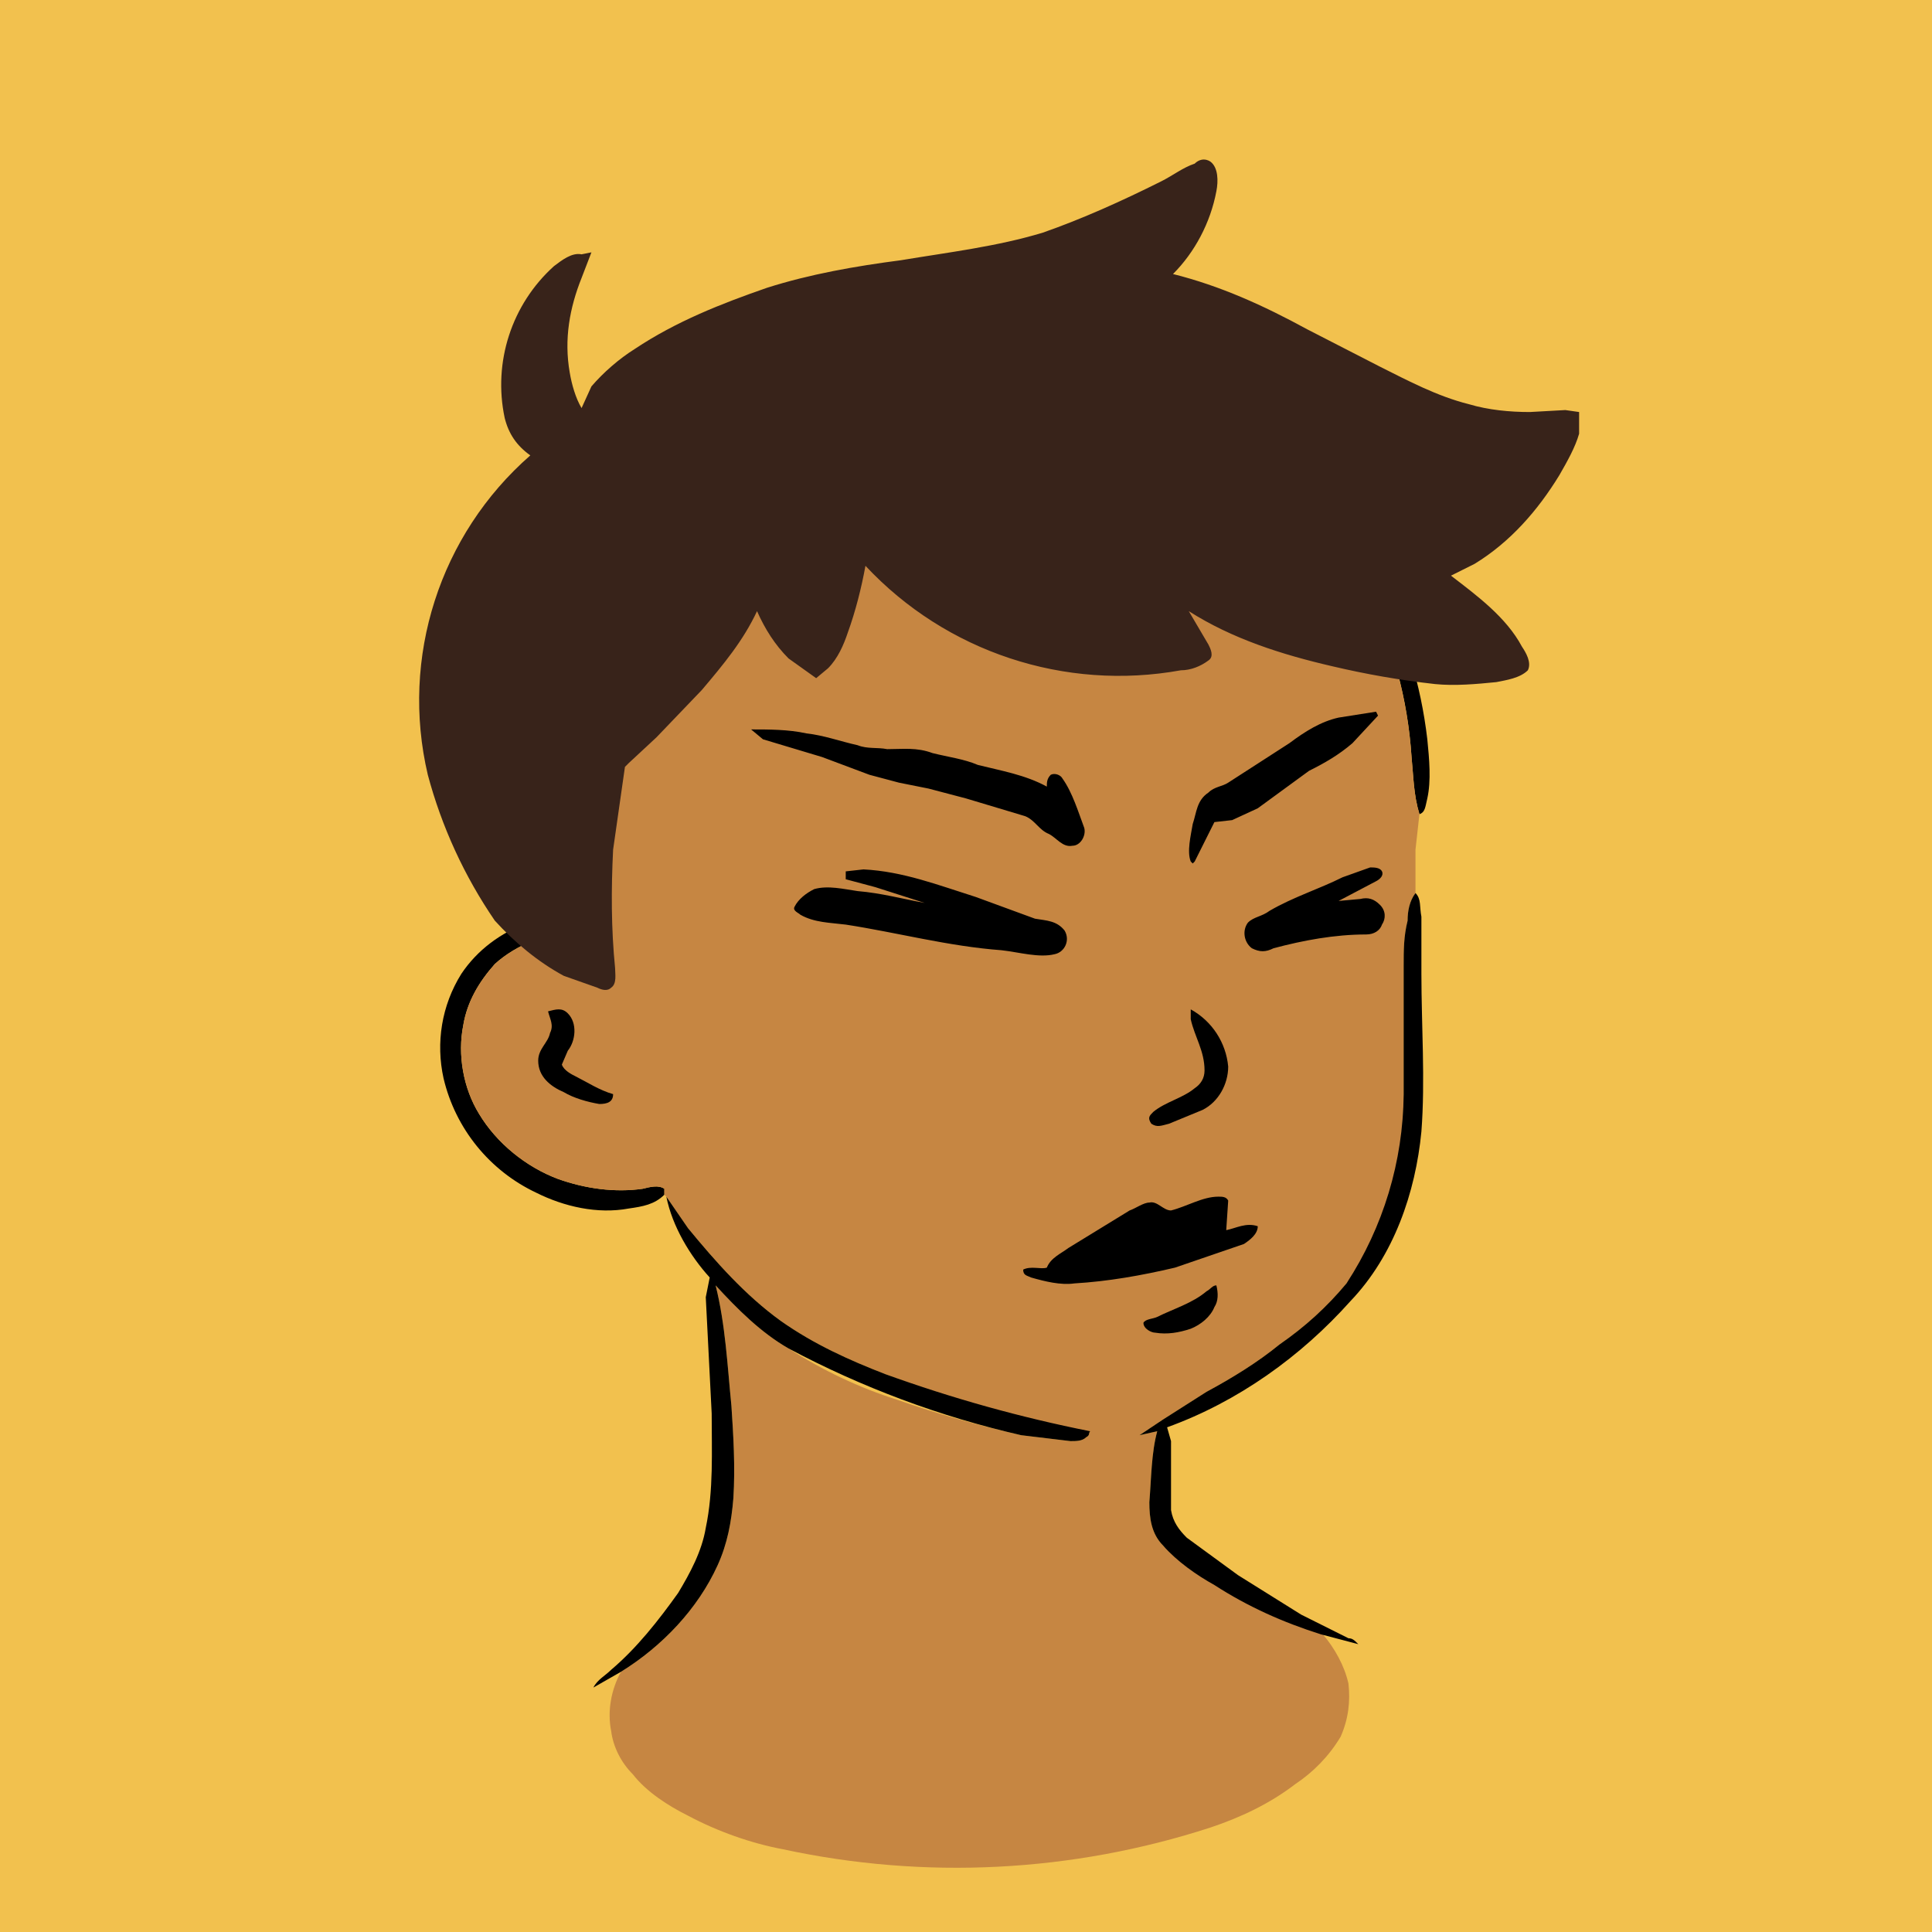
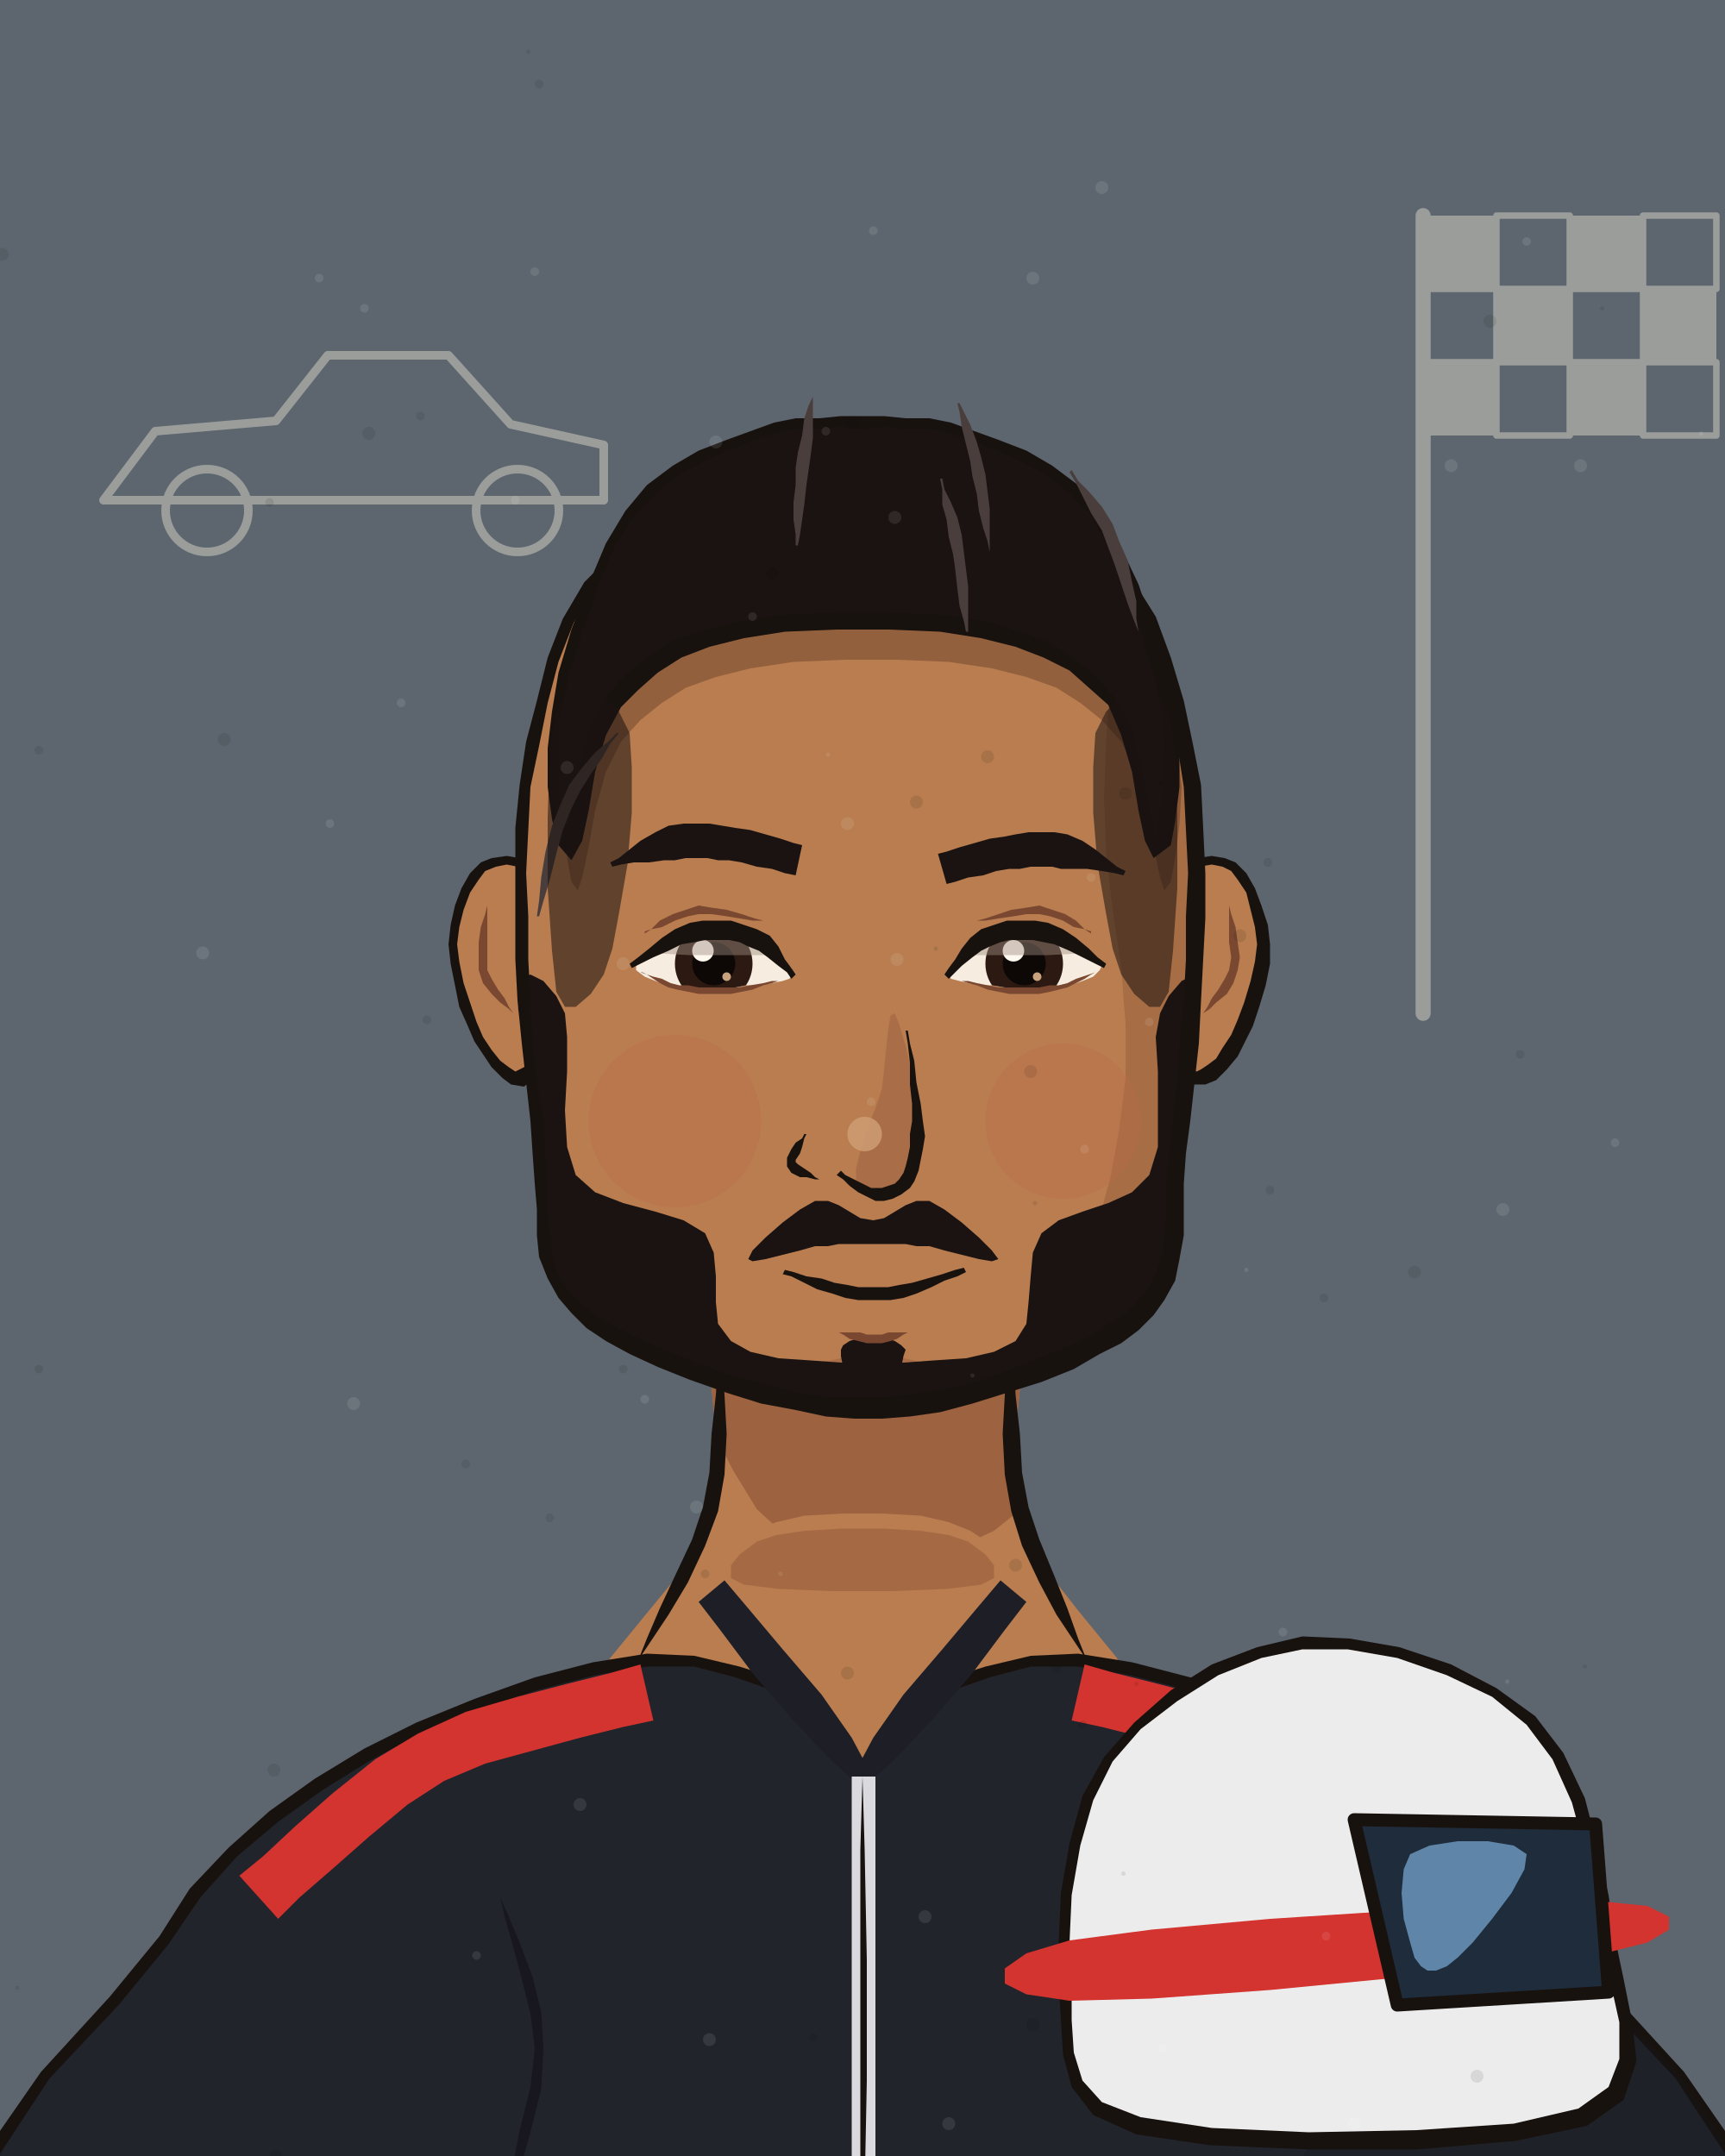
- <svg xmlns="http://www.w3.org/2000/svg" viewBox="0 0 980 980" fill="none" shape-rendering="auto">
-   <mask id="viewboxMask">
-     <rect width="980" height="980" rx="0" ry="0" x="0" y="0" fill="#fff" />
-   </mask>
-   <g mask="url(#viewboxMask)">
-     <rect fill="#f2c14e" width="980" height="980" x="0" y="0" />
-     <g transform="translate(10 -60)">
-       <path d="M495 231a231 231 0 0 1 219 204c1 10 2 21 0 30-1 4-1 7-4 8-3-10-3-19-4-29a220 220 0 0 0-239-205c-42 4-83 19-117 44l-17 13a221 221 0 0 0-78 164c0 23 7 43 15 64h17c3 1 4 4 2 6l-6 2c-15 1-31 7-42 17-8 9-14 19-16 31-3 15 0 32 8 45 9 15 24 27 40 33 14 5 29 7 43 5 4-1 8-2 11 0v3c-5 5-11 6-18 7-16 3-33-1-47-8a86 86 0 0 1-47-58c-4-18-1-37 9-53 8-12 20-21 34-26-7-14-10-28-12-43-2-18-2-35 0-53 1-13 4-25 8-38a227 227 0 0 1 99-122c41-28 92-43 142-41Z" fill="#000" />
-       <path d="M535 244a220 220 0 0 1 171 200c1 10 1 19 4 29l-2 18v22c-3 4-4 9-4 14-2 8-2 15-2 23v65c0 21-3 42-11 61-4 13-10 24-18 35-10 12-21 22-34 31-11 9-24 17-37 24l-22 14-12 8 9-2c-3 11-3 24-4 36 0 8 1 16 7 22a235 235 0 0 0 81 45c6 7 11 16 13 25 1 9 0 18-4 27-6 10-14 18-23 24-13 10-28 17-43 22a417 417 0 0 1-217 11c-16-3-33-9-48-17-10-5-21-12-28-21-6-6-10-14-11-22-2-10 0-21 5-30 21-13 39-32 49-54 5-11 7-22 8-34 1-16 0-32-1-47-2-20-3-41-8-61 11 12 23 24 37 32 17 11 36 20 55 26 20 7 41 13 63 18l25 3c3 0 6 0 8-2 2-1 1-2 2-3l-17-2c-29-7-58-16-87-27-18-7-36-15-53-27-18-13-33-30-47-47l-11-16-1-1v-3c-3-2-7-1-11 0-14 2-29 0-43-5-16-6-31-18-40-33-8-13-11-30-8-45 2-12 8-22 16-31 11-10 27-16 42-17l6-2c2-2 1-5-2-6h-17c-8-21-15-41-15-64-1-14 2-27 5-41a221 221 0 0 1 73-123l17-13a230 230 0 0 1 185-39Z" fill="#c68642" />
-       <path d="M708 513c3 3 2 7 3 12v29c0 26 2 54 0 80-3 31-14 63-36 86-25 28-57 51-93 64l2 7v35c1 6 4 10 8 14l26 19 32 20 24 12c2 0 3 1 5 3l-19-5c-19-6-37-14-54-25-9-5-19-12-26-20-6-6-7-14-7-22 1-12 1-25 4-36l-9 2 12-8 22-14c13-7 26-15 37-24 13-9 24-19 34-31a178 178 0 0 0 29-96v-65c0-8 0-15 2-23 0-5 1-10 4-14ZM278 574c5 5 4 14 0 19l-3 7c1 3 5 5 7 6 6 3 12 7 19 9 0 4-3 5-7 5-6-1-13-3-18-6-7-3-13-8-13-16 0-6 5-9 6-14 2-4 0-7-1-11 4-1 7-2 10 1ZM328 667l11 16c14 17 29 34 47 47 17 12 35 20 53 27a714 714 0 0 0 104 29c-1 1 0 2-2 3-2 2-5 2-8 2l-25-3a478 478 0 0 1-118-44c-14-8-26-20-37-32 5 20 6 41 8 61 1 15 2 31 1 47-1 12-3 23-8 34-10 22-28 41-49 54l-14 8c2-4 6-6 9-9 13-11 24-25 34-39 6-10 12-21 14-33 4-19 3-39 3-58l-3-59 2-10c-10-11-19-26-22-41Z" fill="#000" />
-       <path d="M685 500c2 0 5 0 6 2s-1 4-3 5l-19 10 11-1c4-1 7 0 10 3s3 7 1 10c-1 3-4 5-8 5-16 0-32 3-47 7-4 2-7 2-11 0-4-3-5-9-2-13 3-3 7-3 11-6 12-7 25-11 37-17l14-5ZM428 501c20 1 38 8 57 14l30 11c6 1 11 1 15 6 3 5 0 11-5 12-8 2-18-1-27-2-27-2-53-9-79-13-8-1-16-1-23-5-1-1-4-2-3-4 2-4 6-7 10-9 7-2 15 0 22 1 12 1 23 4 34 6l-25-8-15-4v-4l9-1Z" fill="#000000" />
-       <path d="m688 421 1 2-13 14c-7 6-14 10-22 14l-26 19-13 6-9 1-10 20-1 1-1-1c-2-5 0-13 1-19 2-6 2-12 8-16 3-3 7-3 10-5l31-20c8-6 16-11 25-13l19-3ZM371 430c9 0 19 0 28 2 9 1 17 4 26 6 5 2 10 1 15 2 8 0 15-1 23 2 8 2 16 3 23 6 12 3 24 5 35 11 0-2 0-4 2-6 2-1 5 0 6 2 5 7 8 17 11 25 1 4-2 9-6 9-5 1-8-4-12-6-5-2-7-7-12-9l-30-9-19-5-15-3-15-4-24-9-30-9-6-5Z" fill="#000000" />
-       <path d="M594 572a37 37 0 0 1 19 29c0 9-5 18-13 22l-17 7c-4 1-6 2-9 0-2-3-1-4 1-6 6-5 15-7 21-12 3-2 5-5 5-9 0-10-5-17-7-26v-5Z" fill="#000000" />
-       <path d="M608 667c2 0 4 0 5 2l-1 15c5-1 10-4 16-2 0 4-4 7-7 9l-35 12c-17 4-34 7-51 8-7 1-15-1-22-3-2-1-4-1-4-4 4-2 9 0 12-1 2-5 7-7 11-10l31-19c3-1 7-4 10-4 4-1 7 4 11 4 8-2 16-7 24-7ZM607 712c1 4 1 8-1 11-2 5-7 9-12 11-6 2-12 3-18 2-2 0-6-2-6-5 1-2 5-2 7-3 8-4 18-7 25-13 2-1 3-3 5-3Z" fill="#000000" />
-       <path d="M604 142c4 3 4 10 3 15-3 16-11 31-22 42 24 6 46 16 68 28l37 19c14 7 29 15 45 19 10 3 21 4 31 4l18-1 7 1v11c-2 7-6 14-10 21-11 18-25 34-43 45l-12 6c13 10 28 21 36 36 2 3 5 8 3 12-4 4-11 5-16 6-10 1-21 2-31 1-18-2-35-5-52-9-26-6-51-14-73-28l10 17c1 2 3 6 0 8-4 3-9 5-14 5a176 176 0 0 1-160-53c-2 11-5 23-9 34-2 6-5 13-10 18l-6 5-14-10c-7-7-12-15-16-24-7 15-17 27-28 40l-23 24-14 13-2 2-6 42c-1 20-1 40 1 60 0 3 1 8-2 10-2 2-5 1-7 0l-17-6c-13-7-25-17-35-28a241 241 0 0 1-34-74 165 165 0 0 1 52-162c-7-5-11-11-13-19a81 81 0 0 1 25-77c4-3 9-7 14-6l5-1-5 13c-6 15-9 31-6 48 1 6 3 13 6 18l5-11c6-7 14-14 22-19 21-14 44-23 67-31 22-7 45-11 68-14 24-4 49-7 72-14 20-7 40-16 60-26 6-3 11-7 17-9 2-2 5-3 8-1Z" fill="#38231a" />
-     </g>
-     <g transform="translate(10 -60)" />
-   </g>
+ <svg xmlns="http://www.w3.org/2000/svg" viewBox="0 0 800 1000" role="img">
+   <rect width="800" height="1000" fill="#5d666f" />
+   <g transform="translate(160 200) rotate(0) scale(0.8)">
+     <path d="M-140 40L-110 0L-40 -6L-10 -44L60 -44L96 -4L150 8L150 40L-140 40" fill="none" stroke="#9b9d9b" stroke-width="5" stroke-linecap="round" stroke-linejoin="round" />
+     <circle cx="-80" cy="46" r="24" fill="none" stroke="#9b9d9b" stroke-width="5" />
+     <circle cx="100" cy="46" r="24" fill="none" stroke="#9b9d9b" stroke-width="5" />
+   </g>
+   <path d="M660 470L660 100" fill="none" stroke="#9b9d9b" stroke-width="7" stroke-linecap="round" stroke-linejoin="round" />
+   <rect x="660" y="100" width="34" height="34" fill="#9b9d9b" />
+   <path d="M694 100L728 100L728 134L694 134L694 100" fill="none" stroke="#9b9d9b" stroke-width="3" stroke-linecap="round" stroke-linejoin="round" />
+   <rect x="728" y="100" width="34" height="34" fill="#9b9d9b" />
+   <path d="M762 100L796 100L796 134L762 134L762 100" fill="none" stroke="#9b9d9b" stroke-width="3" stroke-linecap="round" stroke-linejoin="round" />
+   <path d="M660 134L694 134L694 168L660 168L660 134" fill="none" stroke="#9b9d9b" stroke-width="3" stroke-linecap="round" stroke-linejoin="round" />
+   <rect x="694" y="134" width="34" height="34" fill="#9b9d9b" />
+   <path d="M728 134L762 134L762 168L728 168L728 134" fill="none" stroke="#9b9d9b" stroke-width="3" stroke-linecap="round" stroke-linejoin="round" />
+   <rect x="762" y="134" width="34" height="34" fill="#9b9d9b" />
+   <rect x="660" y="168" width="34" height="34" fill="#9b9d9b" />
+   <path d="M694 168L728 168L728 202L694 202L694 168" fill="none" stroke="#9b9d9b" stroke-width="3" stroke-linecap="round" stroke-linejoin="round" />
+   <rect x="728" y="168" width="34" height="34" fill="#9b9d9b" />
+   <path d="M762 168L796 168L796 202L762 202L762 168" fill="none" stroke="#9b9d9b" stroke-width="3" stroke-linecap="round" stroke-linejoin="round" />
+   <path d="M335 570L327 588L327 614L330 644L333 674L331 700L320 724L301 747L283 769L274 787L282 800L315 808L369 812L430 812L484 808L518 800L526 787L518 769L500 747L482 724L471 700L470 674L473 644L476 614L476 588L467 570L447 560L417 554L385 554L355 560Z" fill="#b97d50" />
+   <clipPath id="c3">
+     <path d="M335 570L327 588L327 614L330 644L333 674L331 700L320 724L301 747L283 769L274 787L282 800L315 808L369 812L430 812L484 808L518 800L526 787L518 769L500 747L482 724L471 700L470 674L473 644L476 614L476 588L467 570L447 560L417 554L385 554L355 560Z" />
+   </clipPath>
+   <g clip-path="url(#c3)">
+     <path d="M321 590L344 581L379 577L420 578L457 582L481 590L492 605L495 626L492 650L486 673L479 690L471 702L461 710L448 716L434 720L421 722L407 722L392 721L377 718L363 711L351 700L340 682L327 657L318 630L314 606Z" fill="#9d623f" />
+   </g>
+   <path d="M334 620L333 631L332 647L330 665L329 683L326 699L321 714L313 731L306 746L300 760L296 770L296 770L302 761L310 749L319 734L327 717L333 701L336 684L337 665L336 647L335 631L335 620Z" fill="#18120f" />
+   <path d="M468 620L467 631L466 647L465 665L466 684L469 701L474 717L482 734L490 749L498 761L504 770L504 770L500 760L495 746L489 731L482 714L477 699L474 683L473 665L471 647L470 631L469 620Z" fill="#18120f" />
+   <path d="M40 1050L-2 1029L-3 998L21 963L53 928L76 900L91 878L108 859L127 842L148 827L170 814L194 801L221 790L248 781L275 774L300 770L322 771L342 775L361 782L380 788L400 790L420 788L439 782L458 775L478 771L500 770L525 774L552 781L579 790L606 801L630 814L652 827L673 842L692 859L709 878L724 900L747 928L779 963L803 998L802 1029L760 1050L652 1062L490 1068L310 1068L148 1062Z" fill="#22242c" />
+   <path fill-rule="evenodd" d="M41 1046L0 1027L0 999L23 964L55 930L78 902L93 880L110 861L129 845L150 830L171 817L195 804L222 793L249 784L276 777L300 773L322 773L341 778L361 785L380 790L400 793L420 790L439 785L459 778L478 773L500 773L524 777L551 784L578 793L605 804L629 817L650 830L671 845L690 861L707 880L722 902L745 930L777 964L800 999L798 1025L759 1045L652 1057L490 1063L310 1063L148 1057ZM39 1054L-5 1031L-6 997L19 961L51 926L74 898L88 876L106 857L125 840L146 825L169 811L193 799L220 788L248 778L275 771L300 767L322 768L343 773L362 779L381 785L400 787L419 785L438 779L457 773L478 768L500 767L525 771L552 778L580 788L607 799L631 811L654 825L675 840L694 857L712 876L726 898L749 926L781 961L806 997L806 1032L761 1055L653 1067L490 1073L310 1073L147 1067Z" fill="#18120f" />
+   <clipPath id="c2">
+     <path d="M40 1050L-2 1029L-3 998L21 963L53 928L76 900L91 878L108 859L127 842L148 827L170 814L194 801L221 790L248 781L275 774L300 770L322 771L342 775L361 782L380 788L400 790L420 788L439 782L458 775L478 771L500 770L525 774L552 781L579 790L606 801L630 814L652 827L673 842L692 859L709 878L724 900L747 928L779 963L803 998L802 1029L760 1050L652 1062L490 1068L310 1068L148 1062Z" />
+   </clipPath>
+   <g clip-path="url(#c2)">
+     <path d="M129 890L139 880L154 867L171 852L189 837L206 826L225 818L247 812L269 806L289 801L303 798L297 772L283 776L263 781L240 787L216 794L194 804L174 816L154 832L137 847L122 861L111 870Z" fill="#d3342f" />
+     <path d="M689 870L678 861L663 847L646 832L626 816L606 804L584 794L560 787L537 781L517 776L503 772L497 798L511 801L531 806L553 812L575 818L594 826L611 837L629 852L646 867L661 880L671 890Z" fill="#d3342f" />
+     <path d="M560 780L590 785L641 801L700 824L754 852L790 880L808 912L816 951L815 991L806 1026L790 1050L760 1063L717 1069L669 1069L626 1062L600 1050L595 1029L605 999L622 965L636 930L640 900L627 871L602 839L575 811L558 789Z" fill="#181720" opacity="0.26" />
+     <path d="M230 1040L234 1028L240 1010L246 989L251 969L252 950L251 933L247 917L241 901L236 889L232 880L232 880L234 889L238 903L242 918L246 934L248 950L246 968L241 988L237 1009L233 1027L230 1040Z" fill="#181720" />
+   </g>
+   <path d="M334 742L341 757L354 778L369 798L385 814L400 820L415 814L431 798L446 778L459 757L466 742L468 732L465 723L459 716L450 710L440 706L427 703L409 702L391 702L373 703L360 706L350 710L341 716L335 723L332 732Z" fill="#b97d50" />
+   <path d="M345 735L361 737L386 738L414 738L439 737L455 735L461 732L461 726L457 721L449 715L440 712L427 710L410 709L390 709L373 710L360 712L351 715L343 721L339 726L339 732Z" fill="#9d623f" opacity="0.7" />
+   <path d="M324 743L334 756L349 776L367 797L384 815L397 827L403 821L395 806L381 786L363 765L347 746L336 733Z" fill="#1d1e26" />
+   <path d="M464 733L453 746L437 765L419 786L405 806L397 821L403 827L416 815L433 797L451 776L466 756L476 743Z" fill="#1d1e26" />
+   <path d="M395 824L395 858L395 909L395 965L395 1016L395 1050L406 1050L406 1016L406 965L406 909L406 858L406 824Z" fill="#d9d9de" />
+   <path d="M400 824L399 858L399 909L399 965L399 1016L400 1050L400 1050L401 1016L402 965L402 909L401 858L400 824Z" fill="#18120f" />
+   <path d="M250 408L246 403L241 400L235 399L229 400L224 402L220 406L216 413L213 421L211 430L210 438L211 447L213 456L216 466L219 475L222 482L226 488L230 493L234 498L238 500L242 500L246 498L249 493L252 487L255 479L256 470L257 459L256 445L255 430L253 417Z" fill="#b97d50" />
+   <path fill-rule="evenodd" d="M252 407L247 401L241 398L235 397L228 398L223 400L218 405L214 412L211 420L209 429L208 438L209 447L211 457L213 467L217 476L220 483L224 489L228 495L233 500L237 503L243 504L248 500L252 495L256 488L258 480L259 470L260 459L259 445L258 430L256 417ZM248 409L245 404L240 402L235 401L230 402L225 404L222 408L218 414L215 422L213 430L212 438L213 446L215 456L218 465L221 474L224 481L228 487L232 492L236 495L239 497L241 496L243 495L246 491L249 485L251 478L253 470L253 459L253 445L252 431L250 418Z" fill="#18120f" />
+   <path d="M226 420L225 424L223 430L222 437L222 444L222 450L224 456L228 461L232 465L236 468L238 470L238 470L236 467L234 463L231 459L228 454L226 450L226 444L226 437L226 430L226 424L226 420Z" fill="#7a4830" />
+   <path d="M546 408L550 403L556 400L562 399L567 400L572 402L576 406L580 413L583 421L585 430L586 438L586 447L584 456L581 466L577 475L574 482L571 488L566 493L562 498L558 500L554 500L551 498L547 493L544 487L542 479L540 470L540 459L540 445L541 430L543 417Z" fill="#b97d50" />
+   <path fill-rule="evenodd" d="M548 409L552 404L556 402L562 401L567 402L571 404L574 408L578 414L580 422L582 430L583 438L582 446L580 455L577 465L574 473L571 480L567 486L564 491L560 494L557 496L555 497L552 496L549 492L546 486L544 478L542 470L542 459L542 445L543 431L545 418ZM544 407L549 401L555 398L562 397L568 398L573 400L578 405L582 412L585 420L588 429L589 438L589 447L587 457L584 467L581 476L577 484L574 490L569 496L564 501L559 503L553 503L549 499L545 494L542 487L539 479L538 470L538 459L538 445L539 430L541 417Z" fill="#18120f" />
+   <path d="M570 420L570 424L570 430L570 437L571 444L570 450L568 454L565 459L562 463L560 467L558 470L558 470L561 468L564 465L569 461L572 456L574 450L575 444L574 437L573 430L571 424L570 420Z" fill="#7a4830" />
+   <path d="M400 232L424 233L448 236L472 241L493 248L511 258L524 271L533 288L540 306L545 326L550 345L553 364L554 385L555 405L555 425L554 445L553 464L552 483L550 502L548 519L546 535L545 549L545 561L544 573L543 583L540 592L536 600L531 607L525 613L517 618L508 624L496 630L481 636L466 642L450 647L435 650L422 652L409 653L396 653L383 652L370 650L354 647L338 642L322 636L306 630L293 624L283 618L274 613L267 607L261 600L256 592L253 583L252 573L251 561L251 549L250 535L249 519L247 502L245 483L243 464L242 445L242 425L241 405L242 385L243 364L247 345L251 326L257 306L264 288L273 271L286 258L304 248L327 241L351 236L376 233Z" fill="#b97d50" />
+   <clipPath id="c4">
+     <path d="M400 232L424 233L448 236L472 241L493 248L511 258L524 271L533 288L540 306L545 326L550 345L553 364L554 385L555 405L555 425L554 445L553 464L552 483L550 502L548 519L546 535L545 549L545 561L544 573L543 583L540 592L536 600L531 607L525 613L517 618L508 624L496 630L481 636L466 642L450 647L435 650L422 652L409 653L396 653L383 652L370 650L354 647L338 642L322 636L306 630L293 624L283 618L274 613L267 607L261 600L256 592L253 583L252 573L251 561L251 549L250 535L249 519L247 502L245 483L243 464L242 445L242 425L241 405L242 385L243 364L247 345L251 326L257 306L264 288L273 271L286 258L304 248L327 241L351 236L376 233Z" />
+   </clipPath>
+   <g clip-path="url(#c4)">
+     <path d="M590 250L597 318L602 419L605 531L602 632L590 700L563 730L523 737L479 728L441 713L420 700L420 688L433 671L455 652L476 631L492 610L501 590L509 568L515 546L519 524L522 500L522 475L520 449L516 422L513 396L512 370L513 343L515 316L518 289L523 266L530 250L540 235L554 220L568 212L581 219Z" fill="#9d623f" opacity="0.62" />
+     <path d="M262 348L266 330L272 310L279 290L287 271L296 256L306 245L317 236L329 230L342 224L353 220L363 217L374 215L384 214L394 214L404 214L414 214L424 214L434 215L445 217L455 220L466 224L479 230L491 236L502 245L512 256L521 271L529 290L536 310L542 330L546 348L548 365L547 382L545 398L543 409L540 413L538 407L535 393L532 376L527 358L520 344L511 334L501 326L490 319L476 314L460 310L440 307L416 306L392 306L368 307L348 310L332 314L318 319L307 326L297 334L288 344L281 358L276 376L273 393L270 407L268 413L265 409L263 398L261 382L260 365Z" fill="#3a1a14" opacity="0.3" />
+     <circle cx="313" cy="520" r="40" fill="#be6a49" opacity="0.32" />
+     <circle cx="493" cy="520" r="36" fill="#be6a49" opacity="0.32" />
+     <path d="M363 640L367 637L375 633L385 631L395 629L405 628L414 629L424 631L434 633L442 637L447 640L448 644L448 649L445 654L441 659L435 662L425 664L412 665L397 665L384 664L375 662L368 659L364 654L361 649L361 644Z" fill="#9d623f" opacity="0.55" />
+   </g>
+   <clipPath id="c5">
+     <path d="M400 232L424 233L448 236L472 241L493 248L511 258L524 271L533 288L540 306L545 326L550 345L553 364L554 385L555 405L555 425L554 445L553 464L552 483L550 502L548 519L546 535L545 549L545 561L544 573L543 583L540 592L536 600L531 607L525 613L517 618L508 624L496 630L481 636L466 642L450 647L435 650L422 652L409 653L396 653L383 652L370 650L354 647L338 642L322 636L306 630L293 624L283 618L274 613L267 607L261 600L256 592L253 583L252 573L251 561L251 549L250 535L249 519L247 502L245 483L243 464L242 445L242 425L241 405L242 385L243 364L247 345L251 326L257 306L264 288L273 271L286 258L304 248L327 241L351 236L376 233Z" />
+   </clipPath>
+   <g clip-path="url(#c5)">
+     <path d="M236 462L231 480L226 506L222 536L222 565L228 590L243 610L264 629L289 645L315 658L340 668L364 674L388 677L412 677L436 674L460 668L485 658L511 645L536 629L557 610L572 590L578 565L578 536L574 506L569 480L564 462L560 454L554 452L548 455L542 462L538 470L536 481L537 497L537 515L537 532L533 545L525 553L514 558L502 562L491 566L483 572L479 581L478 592L477 604L476 614L471 622L461 627L448 630L433 631L419 632L405 632L390 632L376 631L361 630L348 627L339 622L333 614L332 604L332 592L331 581L327 572L317 566L304 562L289 558L276 553L267 545L263 532L262 515L263 497L263 481L262 470L258 462L252 455L246 452L240 454Z" fill="#1a1311" />
+     <path d="M347 584L349 580L355 574L363 567L371 561L378 557L384 557L389 559L394 562L399 565L405 566L410 565L415 562L420 559L425 557L431 557L438 561L446 567L454 574L460 580L463 584L460 585L454 584L446 582L438 580L431 578L425 578L420 577L415 577L410 577L405 577L399 577L394 577L389 577L384 578L378 578L371 580L363 582L355 584L349 585Z" fill="#1a1311" />
+     <path d="M390 626L391 624L394 622L397 621L401 620L405 620L408 620L412 621L415 622L418 624L420 626L419 629L418 634L415 639L413 643L411 646L408 648L406 648L403 648L401 648L399 646L396 643L394 639L391 634L390 629Z" fill="#1a1311" />
+   </g>
+   <path fill-rule="evenodd" d="M400 235L423 236L448 239L471 243L492 251L509 260L522 273L530 289L537 307L542 327L546 346L549 365L550 385L551 405L550 425L550 445L549 464L547 483L546 501L544 519L542 535L541 549L541 561L540 572L539 582L536 590L532 598L527 604L522 609L514 614L505 620L494 625L479 631L464 637L449 642L434 645L421 647L409 648L396 648L384 648L370 646L355 642L339 638L323 632L308 626L295 620L285 615L276 610L269 604L263 598L259 591L256 582L255 572L254 561L254 549L253 535L252 519L249 502L247 483L246 464L245 445L245 425L244 405L245 385L246 365L250 346L254 326L259 307L266 289L275 273L288 260L305 251L327 243L352 239L376 236ZM400 229L424 230L449 233L473 238L495 245L513 256L526 270L536 286L543 305L549 325L553 344L557 364L558 384L559 405L559 426L558 445L557 464L556 484L554 502L552 520L550 535L549 549L549 562L549 573L547 584L545 594L540 603L535 610L528 617L520 623L510 628L498 635L483 641L467 646L451 651L436 655L422 657L409 658L396 658L383 657L369 654L353 651L337 646L320 640L305 634L292 628L281 622L272 616L265 609L259 602L254 593L250 583L249 573L249 561L248 549L247 535L246 520L244 502L242 484L240 464L239 445L239 425L239 405L239 384L241 364L244 344L249 325L254 305L261 287L271 270L285 256L303 245L326 238L351 233L376 230Z" fill="#18120f" />
+   <path d="M368 452L367 449L364 446L359 442L354 438L349 435L344 434L339 433L333 432L327 432L321 433L315 435L308 438L302 441L297 445L295 448L295 450L299 453L304 455L309 457L315 458L320 459L327 459L334 459L341 458L346 457L352 457L358 456L363 455L366 454Z" fill="#f6ecdf" />
+   <clipPath id="c6">
+     <path d="M368 452L367 449L364 446L359 442L354 438L349 435L344 434L339 433L333 432L327 432L321 433L315 435L308 438L302 441L297 445L295 448L295 450L299 453L304 455L309 457L315 458L320 459L327 459L334 459L341 458L346 457L352 457L358 456L363 455L366 454Z" />
+   </clipPath>
+   <g clip-path="url(#c6)">
+     <circle cx="331" cy="447" r="18" fill="#2c1a12" />
+     <circle cx="331" cy="447" r="10" fill="#0d0806" />
+     <circle cx="326" cy="441" r="5" fill="#fff8ee" />
+     <circle cx="337" cy="453" r="2" fill="#c9a27d" />
+     <path d="M375 427L362 426L342 425L320 425L301 426L287 427L280 429L277 432L277 435L280 438L287 440L301 442L320 443L342 443L362 443L375 442L382 440L385 436L385 433L382 429Z" fill="#9f8f83" opacity="0.45" />
+   </g>
+   <path d="M369 452L367 449L364 445L361 439L357 434L351 431L345 429L339 427L333 427L326 427L320 428L313 431L307 435L301 440L296 444L292 447L293 449L297 447L303 444L310 441L316 438L322 437L327 436L333 436L338 436L343 437L347 439L352 441L356 444L361 448L365 451L367 454Z" fill="#18120f" />
+   <path d="M297 451L300 452L303 454L306 456L310 458L314 459L319 460L324 461L329 461L334 461L339 461L344 460L349 459L354 457L358 456L361 455L361 455L358 455L354 456L348 457L343 458L338 458L334 458L329 458L324 458L319 457L315 457L311 456L307 454L303 453L300 452L298 451Z" fill="#7a4830" />
+   <path d="M354 427L350 426L344 424L337 422L330 421L324 420L318 422L312 424L306 427L302 431L299 432L299 433L302 431L307 430L313 427L319 425L324 424L330 424L337 425L343 426L349 427L354 427Z" fill="#7a4830" />
+   <path d="M440 452L441 449L443 446L448 442L453 438L457 435L462 434L468 433L474 432L479 432L485 433L491 435L498 438L504 441L508 445L511 448L510 450L507 453L502 455L496 457L491 458L485 459L479 459L472 459L466 458L460 457L455 457L449 456L445 455L441 454Z" fill="#f6ecdf" />
+   <clipPath id="c7">
+     <path d="M440 452L441 449L443 446L448 442L453 438L457 435L462 434L468 433L474 432L479 432L485 433L491 435L498 438L504 441L508 445L511 448L510 450L507 453L502 455L496 457L491 458L485 459L479 459L472 459L466 458L460 457L455 457L449 456L445 455L441 454Z" />
+   </clipPath>
+   <g clip-path="url(#c7)">
+     <circle cx="475" cy="447" r="18" fill="#2c1a12" />
+     <circle cx="475" cy="447" r="10" fill="#0d0806" />
+     <circle cx="470" cy="441" r="5" fill="#fff8ee" />
+     <circle cx="481" cy="453" r="2" fill="#c9a27d" />
+     <path d="M433 427L445 426L465 425L486 425L505 426L518 427L524 429L528 432L528 435L524 438L518 440L505 442L486 443L465 443L445 443L433 442L426 440L422 436L422 433L426 429Z" fill="#9f8f83" opacity="0.45" />
+   </g>
+   <path d="M440 454L443 451L446 448L451 444L455 441L459 439L464 437L468 436L474 436L479 436L484 437L489 438L496 441L502 444L508 447L512 449L513 447L509 444L505 440L499 435L493 431L486 428L480 427L473 427L467 427L461 429L455 431L450 435L446 440L443 445L440 449L438 452Z" fill="#18120f" />
+   <path d="M508 451L505 452L502 453L499 454L495 456L491 457L487 457L482 458L477 458L473 458L468 458L463 458L458 457L453 456L449 455L446 455L446 455L449 456L453 457L458 459L463 460L468 461L473 461L478 461L482 461L487 460L491 459L495 458L499 456L503 454L506 452L508 451Z" fill="#7a4830" />
+   <path d="M453 427L457 427L463 426L470 425L476 424L482 424L487 425L493 427L498 430L503 431L506 433L506 432L503 431L499 427L494 424L488 422L482 420L476 421L469 422L463 424L457 426L453 427Z" fill="#7a4830" />
+   <path d="M372 392L368 391L362 389L355 387L348 385L341 384L335 383L329 382L323 382L317 382L310 383L304 386L297 390L292 394L287 398L283 400L284 402L288 401L294 400L301 400L308 399L313 399L318 398L323 398L328 398L333 399L338 399L344 400L351 402L358 403L364 405L369 406Z" fill="#1a1311" />
+   <path d="M439 410L443 409L449 407L456 406L462 404L468 403L473 403L478 402L483 402L488 402L492 403L498 403L504 403L511 404L517 405L521 406L522 404L518 402L513 398L508 394L502 390L495 387L489 386L483 386L477 386L471 387L466 388L459 389L452 391L445 393L439 395L435 396Z" fill="#1a1311" />
+   <path d="M415 470L417 475L420 485L423 498L426 510L427 520L427 527L426 534L425 540L422 545L419 548L415 550L410 552L404 552L399 551L397 548L397 542L399 534L402 524L406 514L409 505L410 496L411 486L412 477L413 471Z" fill="#9d623f" opacity="0.55" />
+   <circle cx="401" cy="526" r="8" fill="#cf9f75" opacity="0.8" />
+   <path d="M420 478L421 484L422 493L422 503L423 512L423 520L422 526L422 532L421 537L420 541L419 544L417 547L415 549L412 550L409 551L407 551L404 551L400 549L396 547L392 545L390 543L388 545L391 547L394 550L398 553L402 555L406 557L410 557L414 556L418 554L422 551L424 548L426 543L427 538L428 533L429 527L428 520L427 512L425 502L424 492L422 484L421 478Z" fill="#18120f" />
+   <path d="M373 526L372 528L369 530L367 533L365 537L365 541L367 544L371 546L374 546L378 547L380 547L380 547L378 546L376 544L373 542L370 540L369 539L369 538L371 535L372 532L373 528L374 526Z" fill="#18120f" />
+   <path d="M363 591L367 592L373 595L379 598L386 600L392 602L398 603L403 603L408 603L413 603L419 602L425 600L432 597L438 594L444 592L448 590L447 588L443 589L437 591L430 593L423 595L417 596L412 597L408 597L403 597L398 597L393 596L387 595L381 593L374 592L368 590L364 589Z" fill="#18120f" />
+   <path d="M389 618L391 619L394 621L398 622L402 623L405 623L409 623L413 622L416 621L419 619L421 618L421 618L419 618L416 618L412 618L409 619L405 619L402 619L399 618L395 618L392 618L389 618Z" fill="#7a4830" />
+   <path d="M258 330L262 312L268 292L275 272L283 253L292 238L302 227L313 218L325 212L338 206L349 202L359 199L370 197L380 196L390 196L400 196L410 196L420 196L430 197L441 199L451 202L462 206L475 212L487 218L498 227L508 238L517 253L525 272L532 292L538 312L542 330L544 347L543 364L541 380L539 391L536 395L534 389L531 375L528 358L523 340L516 326L507 316L497 308L486 301L472 296L456 292L436 289L412 288L388 288L364 289L344 292L328 296L314 301L303 308L293 316L284 326L277 340L272 358L269 375L266 389L264 395L261 391L259 380L257 364L256 347Z" fill="#1a1311" />
+   <path fill-rule="evenodd" d="M260 330L264 313L270 293L277 273L285 254L294 239L304 229L315 220L327 214L338 209L350 204L360 201L370 199L380 199L390 198L400 199L410 198L420 199L430 199L440 201L450 204L462 209L473 214L485 220L496 229L506 239L514 254L522 273L529 293L535 313L539 331L540 347L539 364L538 379L535 390L537 392L536 389L533 375L530 357L525 339L518 325L509 314L499 306L487 298L473 293L457 288L436 285L413 284L387 284L364 285L343 288L327 292L312 297L300 305L290 313L280 324L273 338L269 357L265 375L263 388L263 391L264 390L261 380L259 364L259 347ZM256 330L259 312L265 292L273 271L281 252L290 237L300 225L312 216L324 209L337 204L348 200L359 196L369 194L380 194L390 193L400 193L410 193L420 194L431 194L441 196L452 200L463 204L476 209L488 216L500 225L510 237L519 252L528 271L535 292L541 312L545 329L547 347L547 365L545 381L543 392L535 398L531 390L528 376L525 358L520 341L514 327L505 319L496 311L484 305L471 300L455 296L436 293L412 292L388 292L364 293L345 296L329 300L316 305L305 312L296 320L288 328L281 341L276 358L273 376L270 390L265 399L259 392L256 380L254 365L254 347Z" fill="#18120f" />
+   <path d="M377 184L375 188L373 194L372 202L370 210L369 217L369 225L368 233L368 241L369 248L369 253L370 253L371 248L372 241L373 234L374 225L375 218L376 211L377 203L377 195L377 188L377 184Z" fill="#4a3e3c" />
+   <path d="M286 340L282 344L276 349L270 356L264 364L260 373L256 383L253 395L251 407L250 418L249 425L250 425L252 418L255 408L258 396L261 385L265 375L269 367L274 359L279 352L283 345L287 340Z" fill="#4a3e3c" />
+   <path d="M444 187L445 191L446 198L448 206L450 214L451 221L453 229L454 237L456 245L458 251L459 256L459 256L459 251L459 244L459 236L458 228L457 220L455 212L453 205L450 197L447 191L445 187Z" fill="#4a3e3c" />
+   <path d="M496 219L499 224L502 230L506 238L511 246L514 254L517 262L520 271L523 280L526 288L528 293L528 293L527 287L527 279L525 270L523 260L519 251L516 243L511 235L505 228L500 223L497 218Z" fill="#4a3e3c" />
+   <path d="M436 222L437 227L437 234L439 241L440 249L442 257L443 264L444 273L445 281L447 288L448 293L449 293L449 288L449 281L449 272L448 264L447 256L446 248L444 240L441 233L438 227L437 222Z" fill="#4a3e3c" />
+   <clipPath id="c1">
+     <path d="M400 232L424 233L448 236L472 241L493 248L511 258L524 271L533 288L540 306L545 326L550 345L553 364L554 385L555 405L555 425L554 445L553 464L552 483L550 502L548 519L546 535L545 549L545 561L544 573L543 583L540 592L536 600L531 607L525 613L517 618L508 624L496 630L481 636L466 642L450 647L435 650L422 652L409 653L396 653L383 652L370 650L354 647L338 642L322 636L306 630L293 624L283 618L274 613L267 607L261 600L256 592L253 583L252 573L251 561L251 549L250 535L249 519L247 502L245 483L243 464L242 445L242 425L241 405L242 385L243 364L247 345L251 326L257 306L264 288L273 271L286 258L304 248L327 241L351 236L376 233Z" />
+   </clipPath>
+   <g clip-path="url(#c1)">
+     <path d="M258 330L263 322L271 320L280 323L287 330L292 340L293 356L293 377L291 401L287 424L284 440L280 452L274 461L267 467L262 467L258 460L256 441L254 412L254 379L255 349Z" fill="#1a1311" opacity="0.55" />
+     <path d="M542 330L537 322L529 320L520 323L513 330L508 340L507 356L507 377L509 401L513 424L516 440L520 452L526 461L533 467L538 467L542 460L544 441L546 412L546 379L545 349Z" fill="#1a1311" opacity="0.55" />
+   </g>
+   <g transform="translate(618 890) rotate(0) scale(1)">
+     <path d="M-124 30L-125 11L-123 -11L-120 -34L-113 -56L-104 -74L-91 -89L-74 -104L-55 -115L-34 -124L-14 -128L7 -128L31 -123L54 -115L75 -105L92 -92L104 -76L114 -55L120 -33L125 -10L128 10L132 29L136 48L137 66L132 81L116 92L84 99L39 103L-11 103L-57 101L-90 96L-109 88L-119 76L-123 62L-123 47Z" fill="#ececec" />
+     <path fill-rule="evenodd" d="M-121 30L-122 11L-121 -11L-117 -34L-111 -55L-102 -73L-89 -88L-72 -101L-53 -113L-33 -121L-14 -125L7 -125L30 -121L53 -113L74 -103L90 -90L102 -74L111 -54L117 -32L122 -10L125 11L129 30L133 48L133 65L128 78L114 88L84 95L39 98L-11 99L-56 97L-89 92L-107 85L-116 75L-120 62L-121 47ZM-127 30L-127 11L-126 -12L-122 -35L-116 -57L-106 -75L-92 -91L-75 -106L-56 -118L-35 -126L-14 -131L8 -130L31 -126L55 -118L76 -107L94 -94L107 -77L117 -56L123 -33L128 -11L131 9L135 28L139 48L141 66L135 84L118 96L85 103L39 107L-11 107L-57 105L-91 100L-111 91L-121 78L-125 63L-126 47Z" fill="#18120f" />
+     <path d="M-122 10L-84 5L-29 0L33 -4L88 -7L126 -8L146 -6L156 -1L156 5L146 11L126 16L88 21L33 27L-29 33L-84 37L-122 38L-142 35L-152 30L-152 23L-142 16Z" fill="#d3342f" />
+     <path d="M10 -46L122 -44L128 34L30 40Z" fill="#1e2c3c" stroke="#18120f" stroke-width="6" stroke-linejoin="round" />
+     <path d="M36 -30L45 -34L58 -36L72 -36L84 -34L90 -30L89 -23L83 -12L74 0L65 11L58 18L53 22L48 24L44 24L41 22L38 18L36 11L33 0L32 -12L33 -23Z" fill="#5f86a8" />
+   </g>
+   <circle cx="589" cy="552" r="2" fill="#000000" opacity="0.09" />
+   <circle cx="533" cy="474" r="2" fill="#ffffff" opacity="0.09" />
+   <circle cx="434" cy="440" r="1" fill="#000000" opacity="0.09" />
+   <circle cx="697" cy="561" r="3" fill="#ffffff" opacity="0.09" />
+   <circle cx="216" cy="679" r="2" fill="#000000" opacity="0.09" />
+   <circle cx="248" cy="126" r="2" fill="#ffffff" opacity="0.09" />
+   <circle cx="425" cy="372" r="3" fill="#000000" opacity="0.09" />
+   <circle cx="595" cy="757" r="2" fill="#ffffff" opacity="0.09" />
+   <circle cx="614" cy="602" r="2" fill="#000000" opacity="0.09" />
+   <circle cx="169" cy="143" r="2" fill="#ffffff" opacity="0.09" />
+   <circle cx="685" cy="963" r="3" fill="#000000" opacity="0.09" />
+   <circle cx="263" cy="356" r="3" fill="#ffffff" opacity="0.09" />
+   <circle cx="527" cy="781" r="1" fill="#000000" opacity="0.09" />
+   <circle cx="479" cy="129" r="3" fill="#ffffff" opacity="0.09" />
+   <circle cx="250" cy="39" r="2" fill="#000000" opacity="0.09" />
+   <circle cx="323" cy="699" r="3" fill="#ffffff" opacity="0.09" />
+   <circle cx="8" cy="922" r="1" fill="#000000" opacity="0.09" />
+   <circle cx="415" cy="240" r="3" fill="#ffffff" opacity="0.09" />
+   <circle cx="458" cy="351" r="3" fill="#000000" opacity="0.09" />
+   <circle cx="749" cy="530" r="2" fill="#ffffff" opacity="0.09" />
+   <circle cx="521" cy="869" r="1" fill="#000000" opacity="0.09" />
+   <circle cx="186" cy="326" r="2" fill="#ffffff" opacity="0.09" />
+   <circle cx="1" cy="118" r="3" fill="#000000" opacity="0.09" />
+   <circle cx="708" cy="112" r="2" fill="#ffffff" opacity="0.09" />
+   <circle cx="490" cy="774" r="2" fill="#000000" opacity="0.09" />
+   <circle cx="673" cy="216" r="3" fill="#ffffff" opacity="0.09" />
+   <circle cx="358" cy="266" r="3" fill="#000000" opacity="0.09" />
+   <circle cx="239" cy="232" r="2" fill="#ffffff" opacity="0.09" />
+   <circle cx="471" cy="726" r="3" fill="#000000" opacity="0.09" />
+   <circle cx="329" cy="946" r="3" fill="#ffffff" opacity="0.09" />
+   <circle cx="171" cy="201" r="3" fill="#000000" opacity="0.09" />
+   <circle cx="362" cy="730" r="1" fill="#ffffff" opacity="0.09" />
+   <circle cx="242" cy="468" r="2" fill="#000000" opacity="0.09" />
+   <circle cx="440" cy="985" r="3" fill="#ffffff" opacity="0.09" />
+   <circle cx="743" cy="143" r="1" fill="#000000" opacity="0.09" />
+   <circle cx="332" cy="205" r="3" fill="#ffffff" opacity="0.09" />
+   <circle cx="104" cy="343" r="3" fill="#000000" opacity="0.09" />
+   <circle cx="416" cy="445" r="3" fill="#ffffff" opacity="0.09" />
+   <circle cx="198" cy="473" r="2" fill="#000000" opacity="0.09" />
+   <circle cx="153" cy="382" r="2" fill="#ffffff" opacity="0.09" />
+   <circle cx="502" cy="800" r="2" fill="#000000" opacity="0.09" />
+   <circle cx="578" cy="589" r="1" fill="#ffffff" opacity="0.09" />
+   <circle cx="127" cy="821" r="3" fill="#000000" opacity="0.09" />
+   <circle cx="404" cy="511" r="2" fill="#ffffff" opacity="0.09" />
+   <circle cx="393" cy="776" r="3" fill="#000000" opacity="0.09" />
+   <circle cx="429" cy="889" r="3" fill="#ffffff" opacity="0.09" />
+   <circle cx="377" cy="945" r="2" fill="#000000" opacity="0.09" />
+   <circle cx="221" cy="907" r="2" fill="#ffffff" opacity="0.09" />
+   <circle cx="691" cy="149" r="3" fill="#000000" opacity="0.09" />
+   <circle cx="269" cy="837" r="3" fill="#ffffff" opacity="0.09" />
+   <circle cx="128" cy="1000" r="3" fill="#000000" opacity="0.09" />
+   <circle cx="405" cy="107" r="2" fill="#ffffff" opacity="0.09" />
+   <circle cx="538" cy="363" r="1" fill="#000000" opacity="0.09" />
+   <circle cx="393" cy="382" r="3" fill="#ffffff" opacity="0.09" />
+   <circle cx="480" cy="558" r="1" fill="#000000" opacity="0.09" />
+   <circle cx="699" cy="780" r="1" fill="#ffffff" opacity="0.09" />
+   <circle cx="478" cy="497" r="3" fill="#000000" opacity="0.09" />
+   <circle cx="506" cy="407" r="2" fill="#ffffff" opacity="0.09" />
+   <circle cx="735" cy="773" r="1" fill="#000000" opacity="0.09" />
+   <circle cx="615" cy="898" r="2" fill="#ffffff" opacity="0.09" />
+   <circle cx="18" cy="635" r="2" fill="#000000" opacity="0.09" />
+   <circle cx="349" cy="286" r="2" fill="#ffffff" opacity="0.09" />
+   <circle cx="125" cy="233" r="2" fill="#000000" opacity="0.09" />
+   <circle cx="539" cy="950" r="2" fill="#ffffff" opacity="0.09" />
+   <circle cx="289" cy="635" r="2" fill="#000000" opacity="0.09" />
+   <circle cx="164" cy="651" r="3" fill="#ffffff" opacity="0.09" />
+   <circle cx="479" cy="939" r="3" fill="#000000" opacity="0.09" />
+   <circle cx="511" cy="87" r="3" fill="#ffffff" opacity="0.09" />
+   <circle cx="395" cy="196" r="3" fill="#000000" opacity="0.09" />
+   <circle cx="94" cy="442" r="3" fill="#ffffff" opacity="0.09" />
+   <circle cx="195" cy="193" r="2" fill="#000000" opacity="0.09" />
+   <circle cx="503" cy="533" r="2" fill="#ffffff" opacity="0.09" />
+   <circle cx="705" cy="489" r="2" fill="#000000" opacity="0.09" />
+   <circle cx="299" cy="649" r="2" fill="#ffffff" opacity="0.09" />
+   <circle cx="588" cy="400" r="2" fill="#000000" opacity="0.09" />
+   <circle cx="148" cy="129" r="2" fill="#ffffff" opacity="0.09" />
+   <circle cx="18" cy="348" r="2" fill="#000000" opacity="0.09" />
+   <circle cx="383" cy="200" r="2" fill="#ffffff" opacity="0.09" />
+   <circle cx="575" cy="434" r="3" fill="#000000" opacity="0.09" />
+   <circle cx="289" cy="447" r="3" fill="#ffffff" opacity="0.09" />
+   <circle cx="327" cy="730" r="2" fill="#000000" opacity="0.09" />
+   <circle cx="789" cy="201" r="1" fill="#ffffff" opacity="0.09" />
+   <circle cx="522" cy="368" r="3" fill="#000000" opacity="0.09" />
+   <circle cx="384" cy="350" r="1" fill="#ffffff" opacity="0.09" />
+   <circle cx="255" cy="704" r="2" fill="#000000" opacity="0.09" />
+   <circle cx="733" cy="216" r="3" fill="#ffffff" opacity="0.09" />
+   <circle cx="245" cy="24" r="1" fill="#000000" opacity="0.09" />
+   <circle cx="628" cy="985" r="3" fill="#ffffff" opacity="0.09" />
+   <circle cx="656" cy="590" r="3" fill="#000000" opacity="0.09" />
+   <circle cx="451" cy="638" r="1" fill="#ffffff" opacity="0.09" />
</svg>
